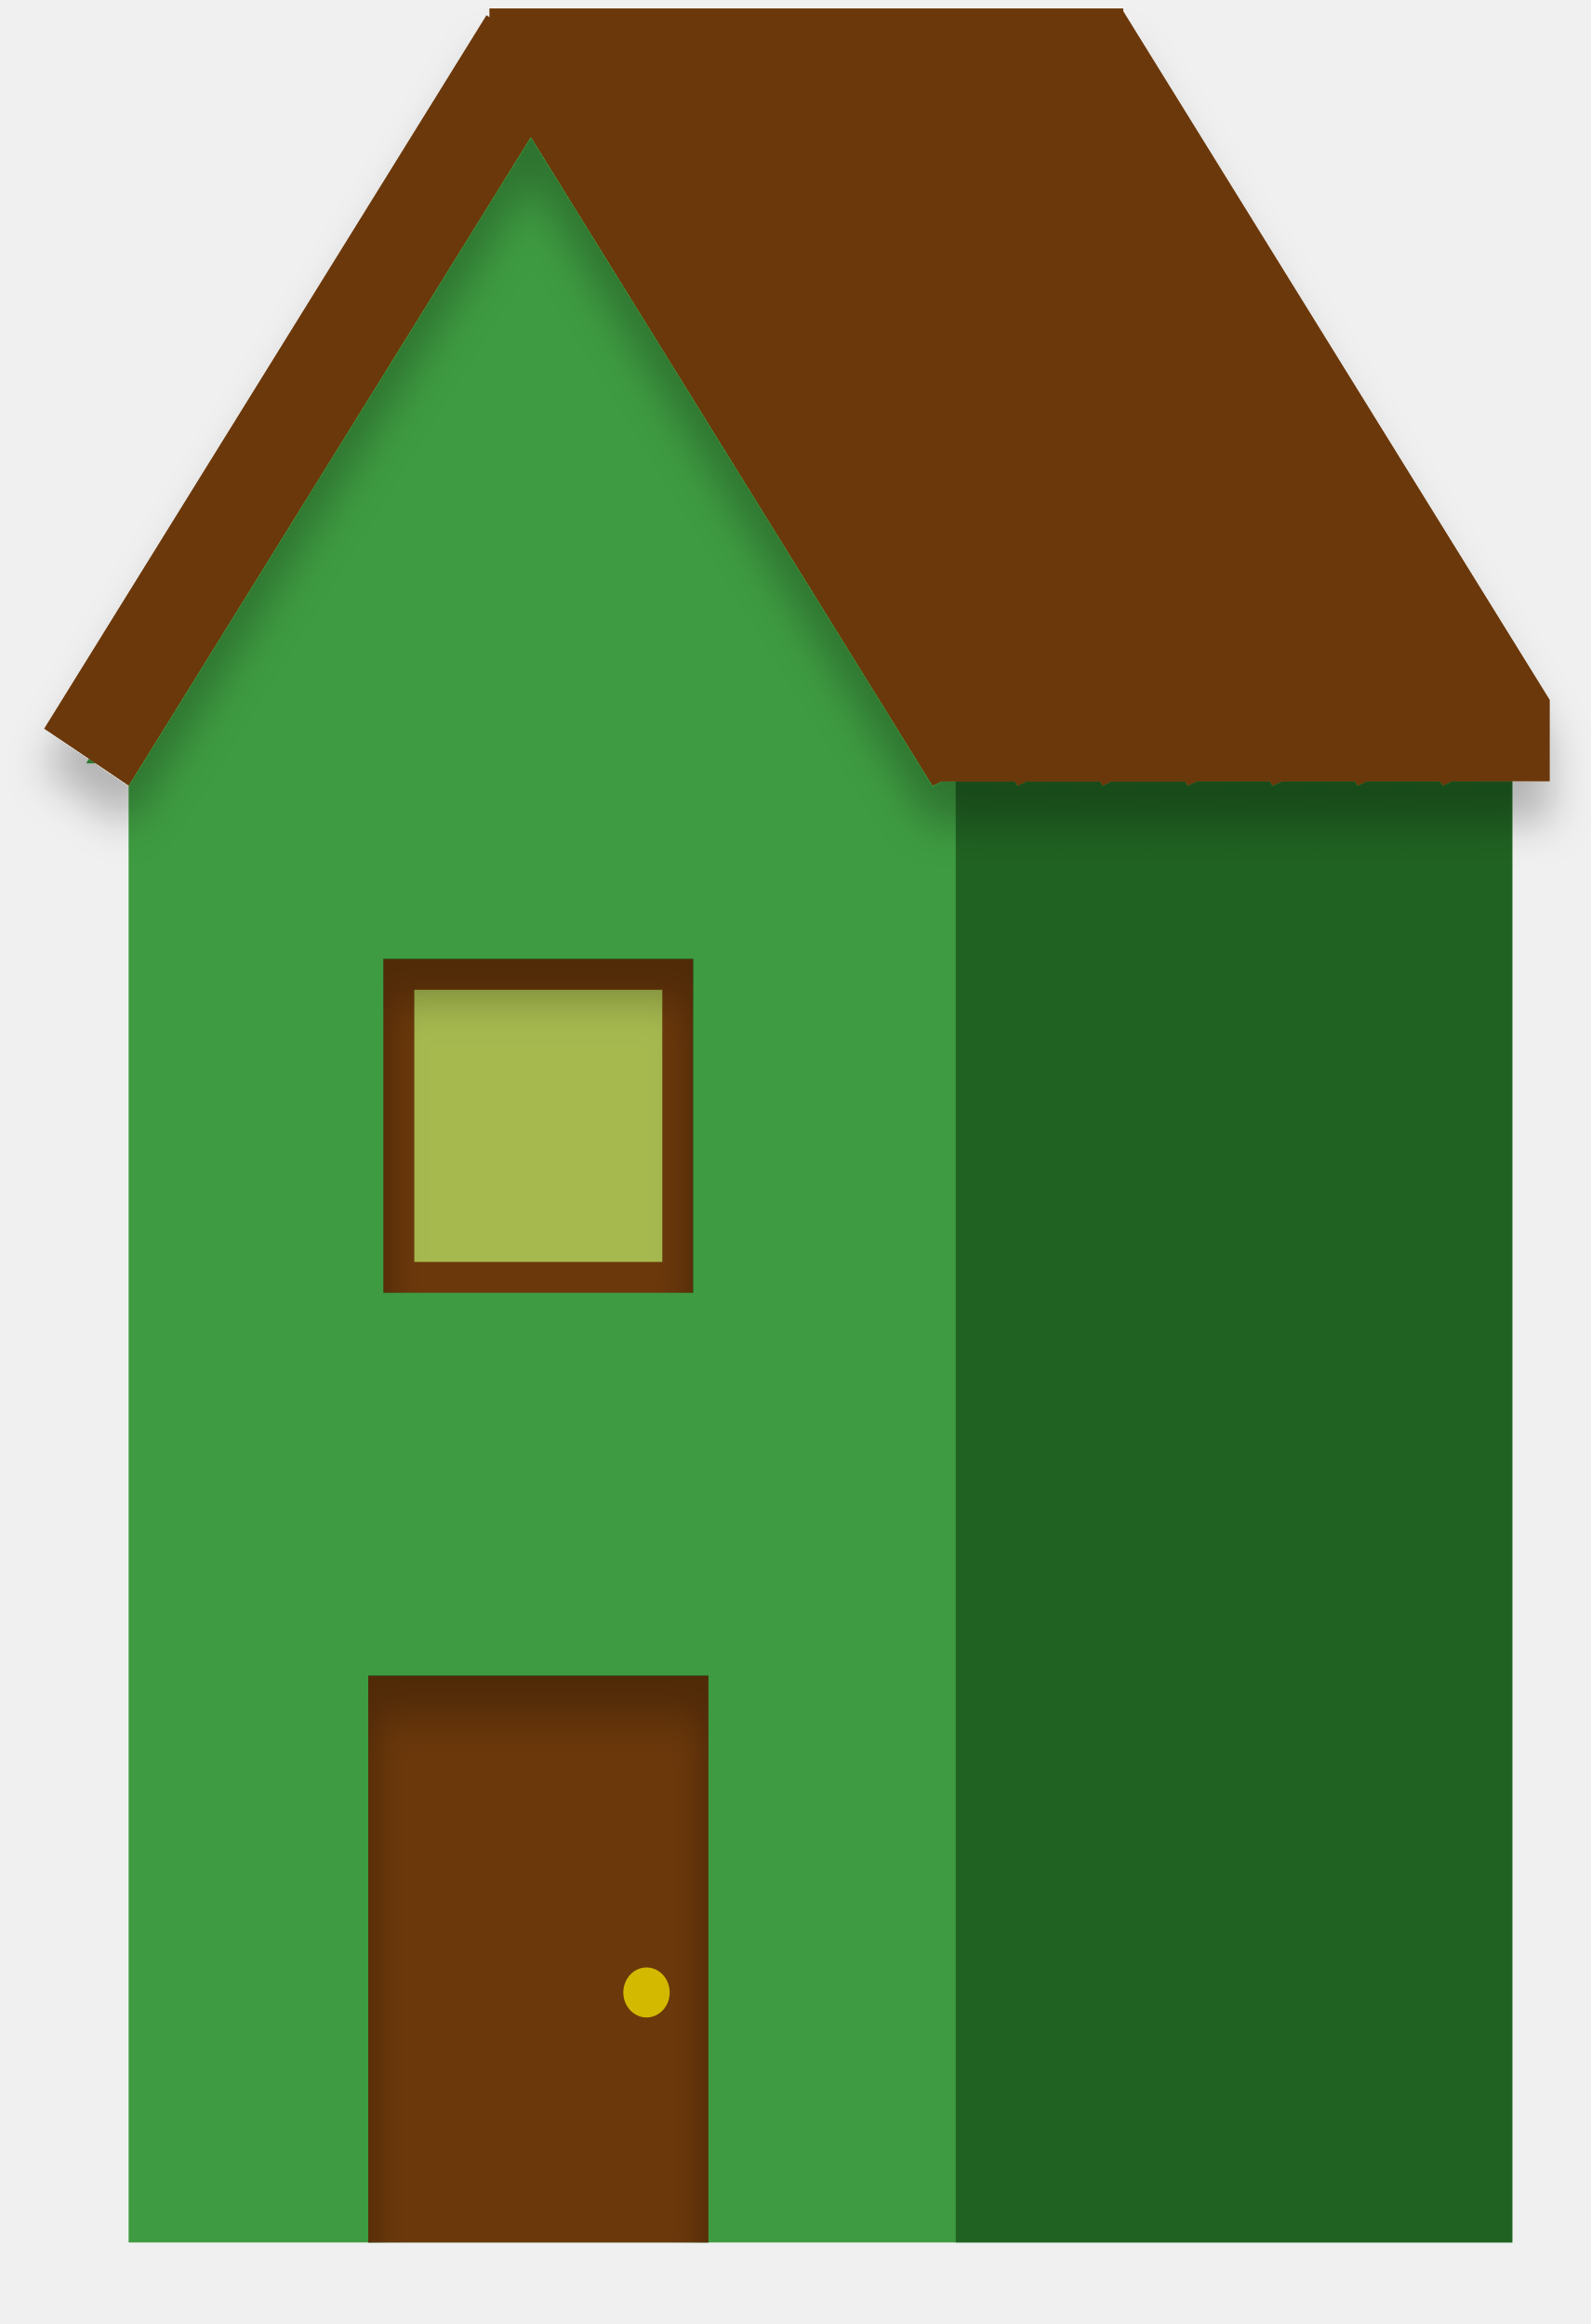
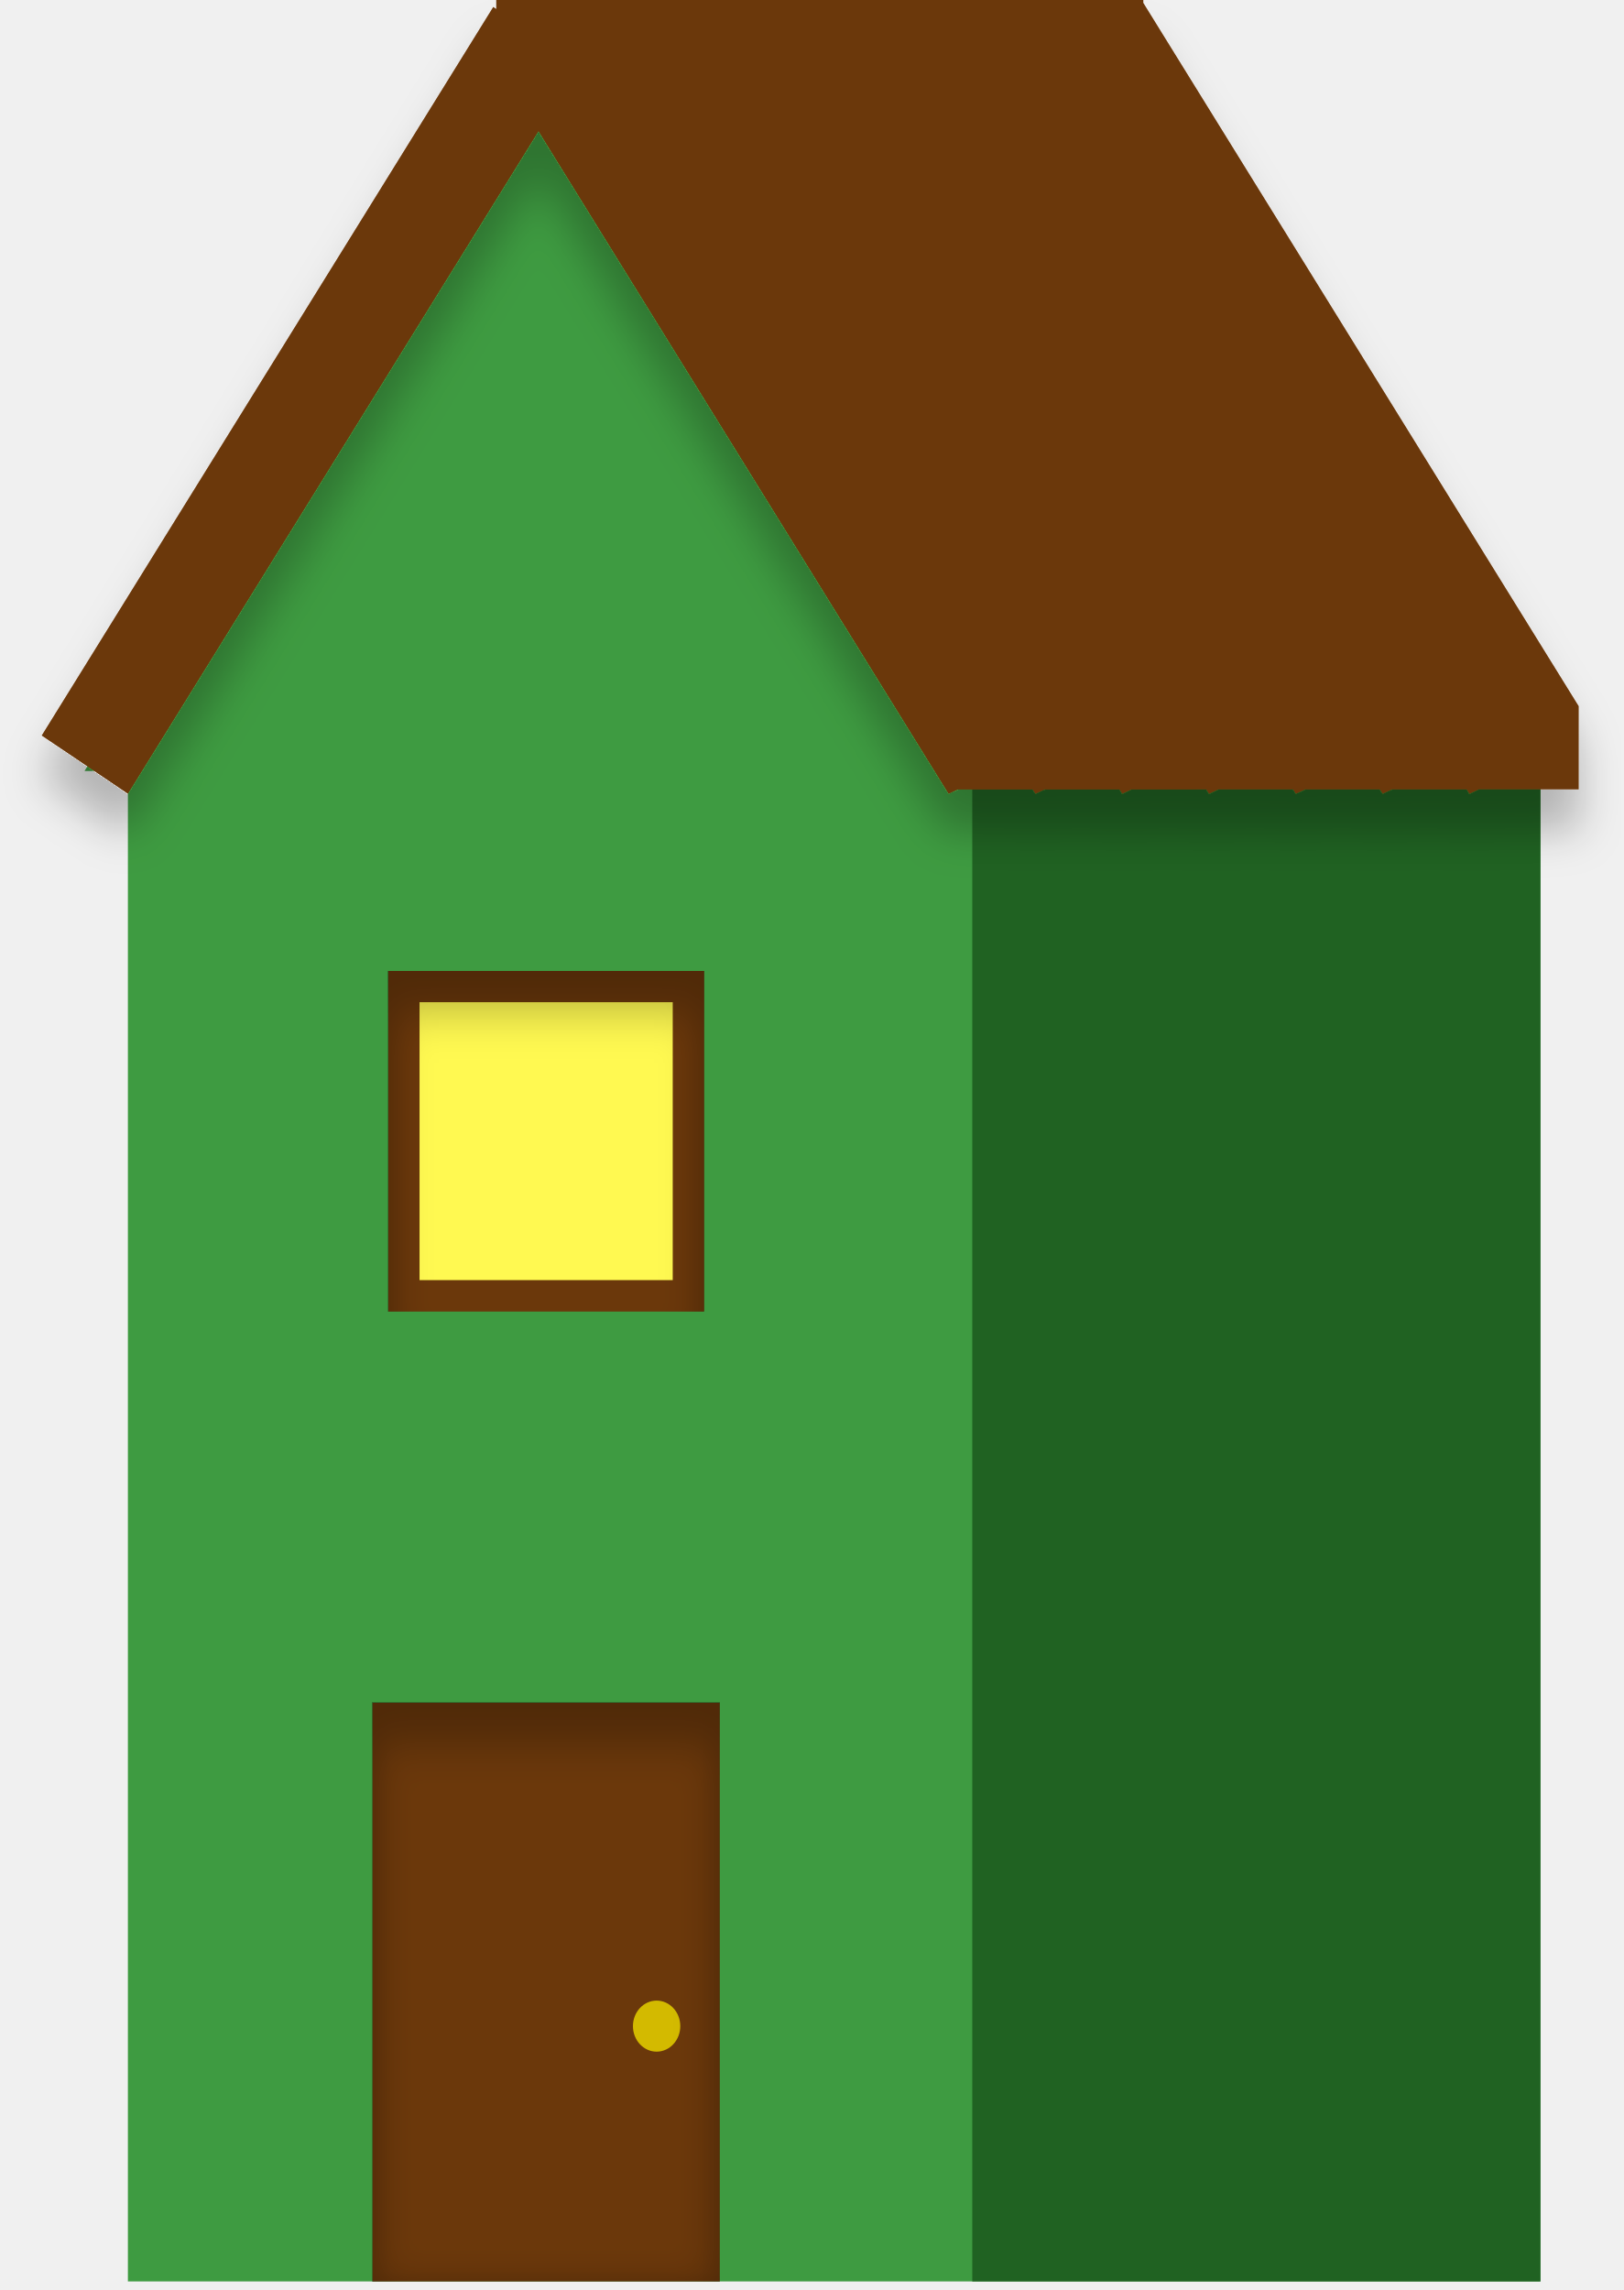
- <svg xmlns="http://www.w3.org/2000/svg" width="156" height="228" viewBox="0 0 156 228" fill="none">
-   <g clip-path="url(#clip0_9_20)">
-     <path d="M148.321 70.399H12.614V220H148.321V70.399Z" fill="#3E9B41" />
-     <path d="M148.321 70.399H93.735V220H148.321V70.399Z" fill="#206222" />
-     <path d="M50.142 5L91.834 74.895H8.45L50.142 5Z" fill="#3E9B41" />
-     <g filter="url(#filter0_d_9_20)">
-       <path d="M110.168 1.096L152 68.665L152.002 76.665L142.389 76.666L141.498 77.085L141.239 76.667L134.047 76.668L133.158 77.085L132.9 76.668L125.703 76.67L124.818 77.085L124.561 76.67L117.361 76.671L116.479 77.085L116.223 76.672L109.017 76.673L108.139 77.085L107.885 76.673L100.674 76.675L99.8 77.085L99.546 76.675L92.332 76.676L91.461 77.085L52.064 13.437L12.614 77.085L4.326 71.489L47.712 1.492L48.001 1.686V0.825H110.168V1.096Z" fill="#6B380B" />
-     </g>
-     <g filter="url(#filter1_i_9_20)">
-       <path d="M69.474 164.411H36.116V220H69.474V164.411Z" fill="#6B380B" />
-       <path d="M63.409 197.927C64.665 197.927 65.684 196.829 65.684 195.475C65.684 194.121 64.665 193.023 63.409 193.023C62.153 193.023 61.135 194.121 61.135 195.475C61.135 196.829 62.153 197.927 63.409 197.927Z" fill="#D3BA00" />
-     </g>
-     <g filter="url(#filter2_i_9_20)">
-       <path d="M67.458 94.606V126.306H38.133V94.606H67.458Z" fill="#5C5C5C" fill-opacity="0.5" stroke="#6B380B" />
-       <path d="M66.458 95.606H39.133V125.306H66.458V95.606Z" fill="#FFF951" fill-opacity="0.5" stroke="#6B380B" stroke-width="3" />
-     </g>
+ <svg xmlns="http://www.w3.org/2000/svg" width="156" height="220" viewBox="0 0 156 220" fill="none">
+   <path d="M147.995 69.574H12.288V219.175H147.995V69.574Z" fill="#3E9B41" />
+   <path d="M147.995 69.574H93.409V219.175H147.995V69.574Z" fill="#206222" />
+   <path d="M49.816 4.175L91.508 74.07H8.124L49.816 4.175Z" fill="#3E9B41" />
+   <g filter="url(#filter0_d_45_266)">
+     <path d="M109.842 0.271L151.674 67.84L151.676 75.84L142.063 75.841L141.172 76.26L140.913 75.842L133.721 75.843L132.832 76.26L132.574 75.843L125.377 75.845L124.492 76.26L124.235 75.845L117.035 75.846L116.153 76.26L115.897 75.847L108.691 75.848L107.813 76.26L107.559 75.848L100.348 75.85L99.474 76.26L99.22 75.85L92.006 75.851L91.135 76.26L51.738 12.611L12.288 76.26L4 70.664L47.386 0.667L47.675 0.861V0H109.842V0.271Z" fill="#6B380B" />
+   </g>
+   <g filter="url(#filter1_i_45_266)">
+     <path d="M69.148 163.586H35.79V219.175H69.148V163.586Z" fill="#6B380B" />
+     <path d="M63.083 197.102C64.34 197.102 65.358 196.004 65.358 194.65C65.358 193.296 64.34 192.198 63.083 192.198C61.827 192.198 60.809 193.296 60.809 194.65C60.809 196.004 61.827 197.102 63.083 197.102Z" fill="#D3BA00" />
+   </g>
+   <rect x="38.674" y="94.175" width="28" height="31" fill="white" />
+   <g filter="url(#filter2_i_45_266)">
+     <path d="M67.132 93.781V125.481H37.807V93.781H67.132Z" fill="#5C5C5C" fill-opacity="0.5" stroke="#6B380B" />
+     <path d="M66.132 94.781H38.807V124.481H66.132V94.781Z" fill="#FFF951" stroke="#6B380B" stroke-width="3" />
  </g>
  <defs>
-     <filter id="filter0_d_9_20" x="0.326" y="0.825" width="155.676" height="84.26" filterUnits="userSpaceOnUse" color-interpolation-filters="sRGB">
+     <filter id="filter0_d_45_266" x="0" y="0" width="155.676" height="84.26" filterUnits="userSpaceOnUse" color-interpolation-filters="sRGB">
      <feFlood flood-opacity="0" result="BackgroundImageFix" />
      <feColorMatrix in="SourceAlpha" type="matrix" values="0 0 0 0 0 0 0 0 0 0 0 0 0 0 0 0 0 0 127 0" result="hardAlpha" />
      <feOffset dy="4" />
      <feGaussianBlur stdDeviation="2" />
      <feComposite in2="hardAlpha" operator="out" />
      <feColorMatrix type="matrix" values="0 0 0 0 0 0 0 0 0 0 0 0 0 0 0 0 0 0 0.25 0" />
-       <feBlend mode="normal" in2="BackgroundImageFix" result="effect1_dropShadow_9_20" />
-       <feBlend mode="normal" in="SourceGraphic" in2="effect1_dropShadow_9_20" result="shape" />
+       <feBlend mode="normal" in2="BackgroundImageFix" result="effect1_dropShadow_45_266" />
+       <feBlend mode="normal" in="SourceGraphic" in2="effect1_dropShadow_45_266" result="shape" />
    </filter>
-     <filter id="filter1_i_9_20" x="36.116" y="164.411" width="33.358" height="59.589" filterUnits="userSpaceOnUse" color-interpolation-filters="sRGB">
+     <filter id="filter1_i_45_266" x="35.79" y="163.586" width="33.358" height="59.589" filterUnits="userSpaceOnUse" color-interpolation-filters="sRGB">
      <feFlood flood-opacity="0" result="BackgroundImageFix" />
      <feBlend mode="normal" in="SourceGraphic" in2="BackgroundImageFix" result="shape" />
      <feColorMatrix in="SourceAlpha" type="matrix" values="0 0 0 0 0 0 0 0 0 0 0 0 0 0 0 0 0 0 127 0" result="hardAlpha" />
      <feOffset dy="4" />
      <feGaussianBlur stdDeviation="2" />
      <feComposite in2="hardAlpha" operator="arithmetic" k2="-1" k3="1" />
      <feColorMatrix type="matrix" values="0 0 0 0 0 0 0 0 0 0 0 0 0 0 0 0 0 0 0.25 0" />
-       <feBlend mode="normal" in2="shape" result="effect1_innerShadow_9_20" />
+       <feBlend mode="normal" in2="shape" result="effect1_innerShadow_45_266" />
    </filter>
-     <filter id="filter2_i_9_20" x="37.633" y="94.106" width="30.326" height="36.7" filterUnits="userSpaceOnUse" color-interpolation-filters="sRGB">
+     <filter id="filter2_i_45_266" x="37.307" y="93.281" width="30.326" height="36.7" filterUnits="userSpaceOnUse" color-interpolation-filters="sRGB">
      <feFlood flood-opacity="0" result="BackgroundImageFix" />
      <feBlend mode="normal" in="SourceGraphic" in2="BackgroundImageFix" result="shape" />
      <feColorMatrix in="SourceAlpha" type="matrix" values="0 0 0 0 0 0 0 0 0 0 0 0 0 0 0 0 0 0 127 0" result="hardAlpha" />
      <feOffset dy="4" />
      <feGaussianBlur stdDeviation="2" />
      <feComposite in2="hardAlpha" operator="arithmetic" k2="-1" k3="1" />
      <feColorMatrix type="matrix" values="0 0 0 0 0 0 0 0 0 0 0 0 0 0 0 0 0 0 0.25 0" />
-       <feBlend mode="normal" in2="shape" result="effect1_innerShadow_9_20" />
+       <feBlend mode="normal" in2="shape" result="effect1_innerShadow_45_266" />
    </filter>
-     <clipPath id="clip0_9_20">
-       <rect width="156" height="228" fill="white" />
-     </clipPath>
  </defs>
</svg>
